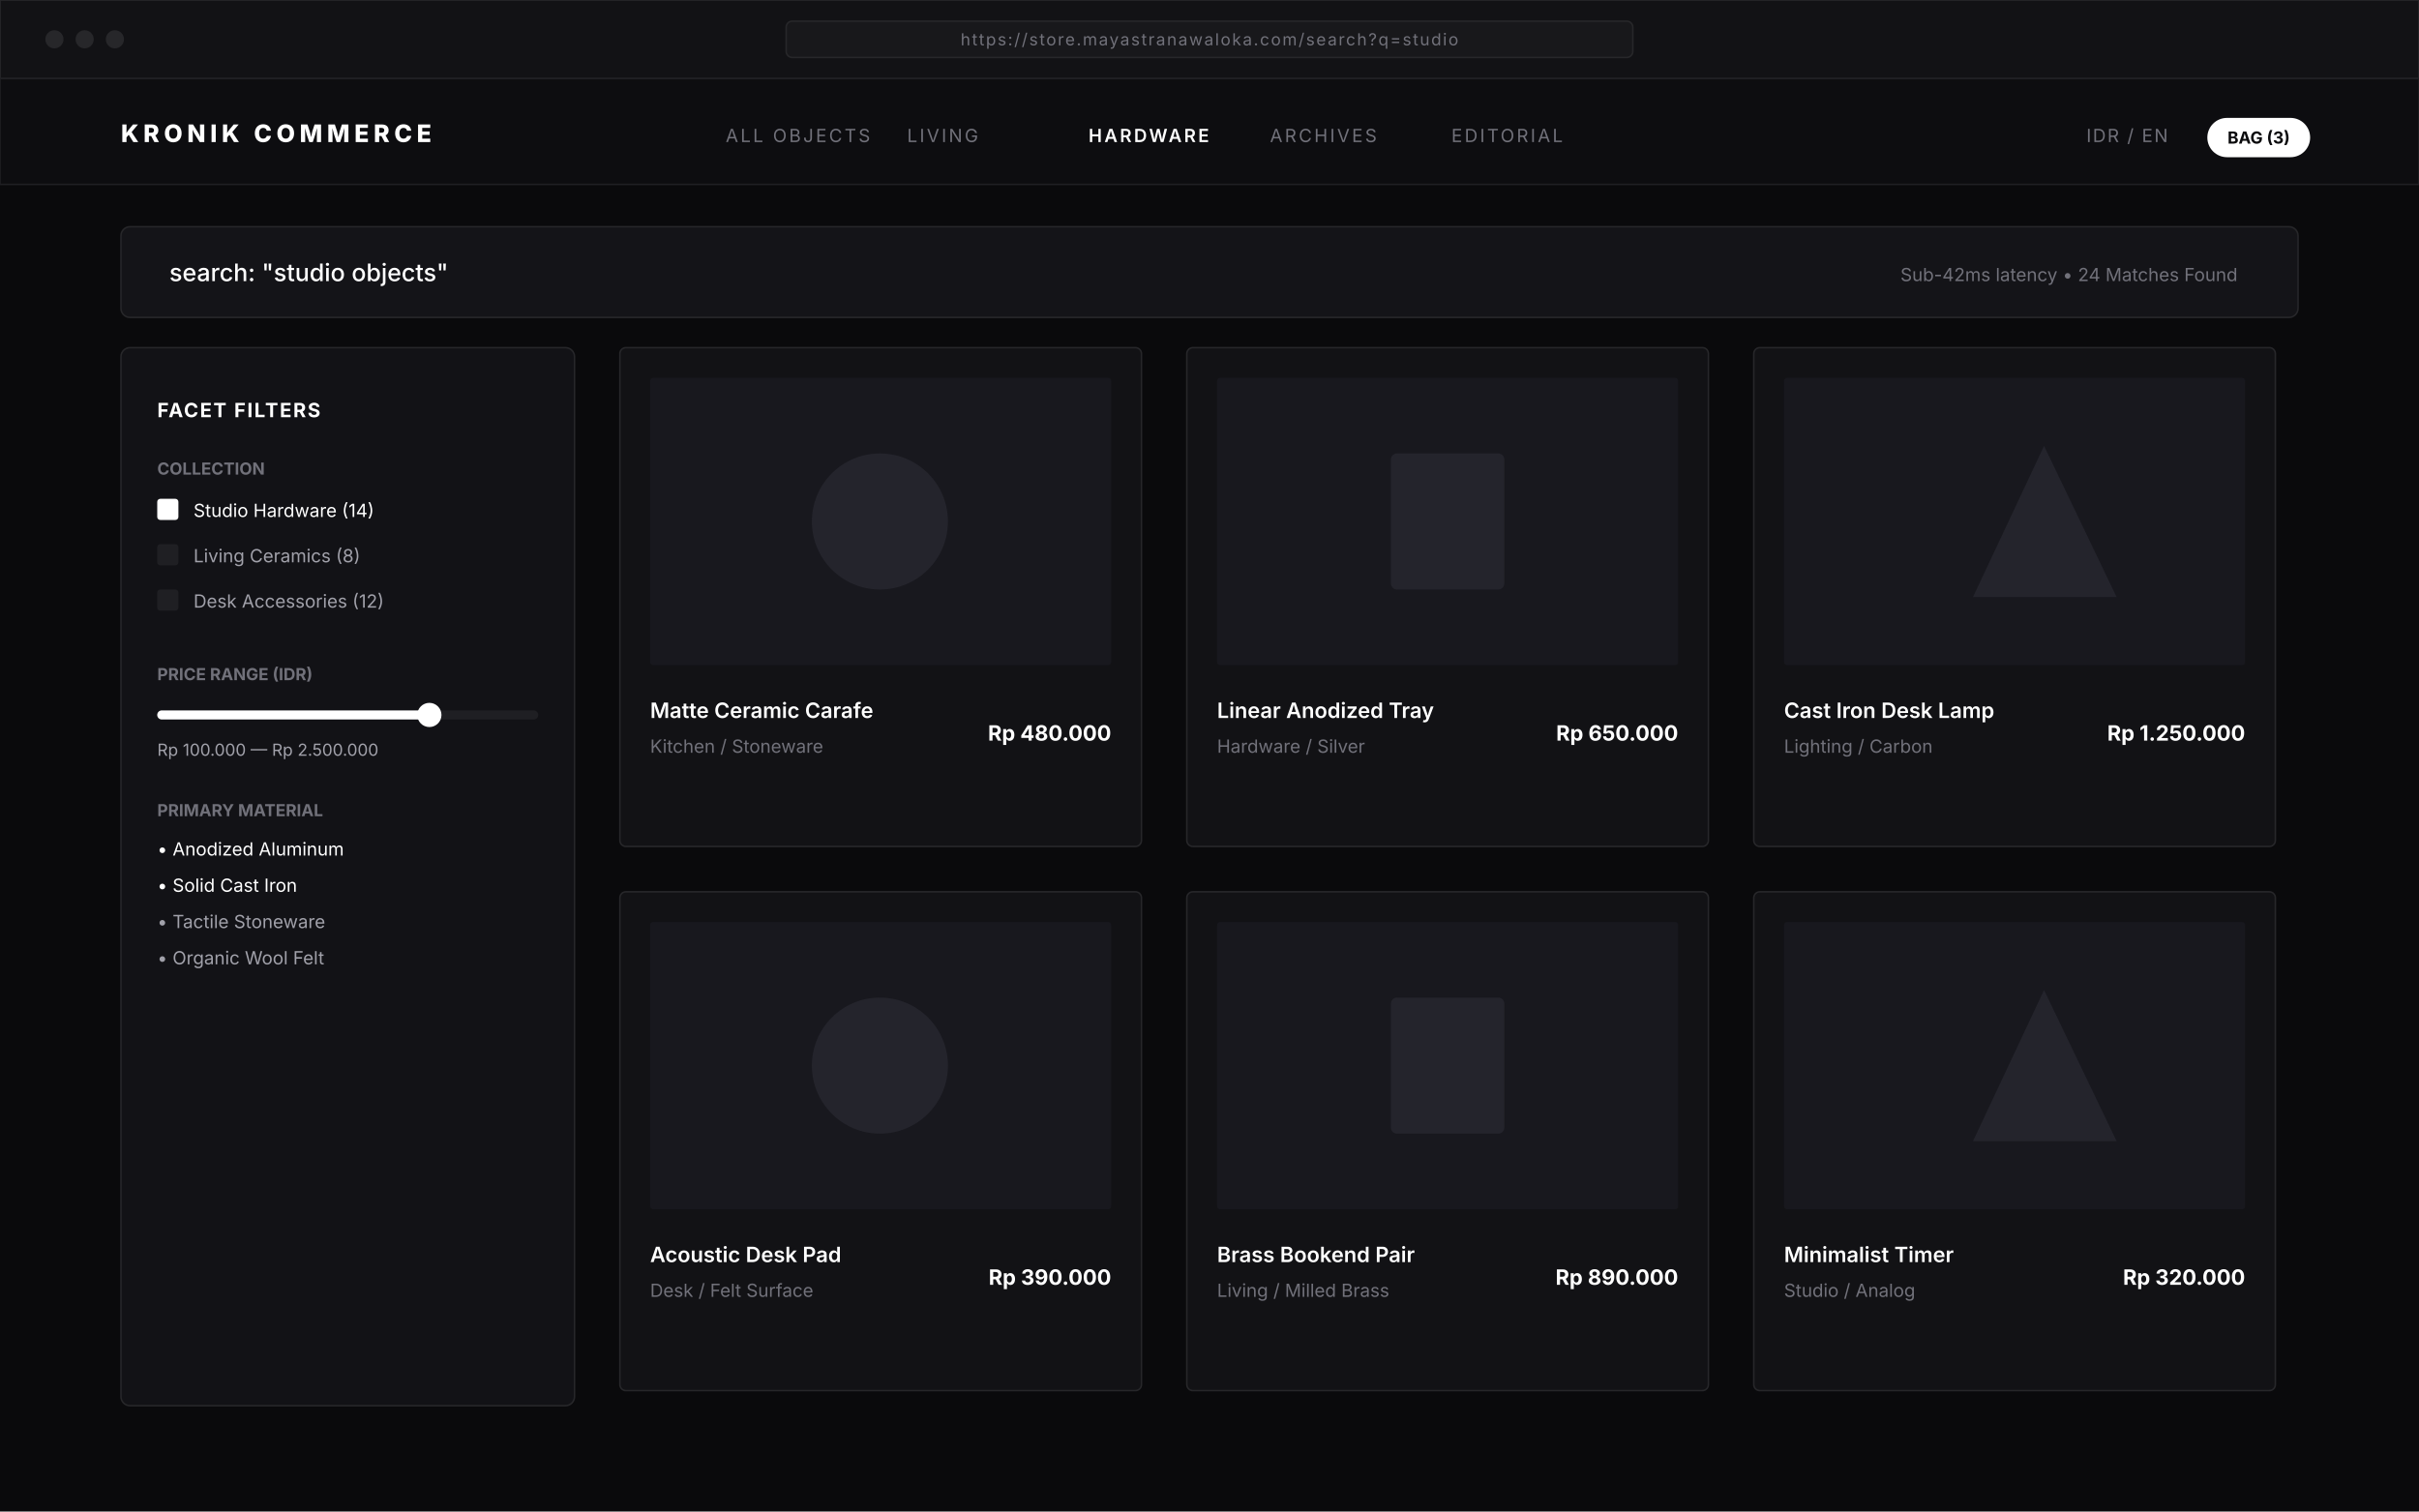
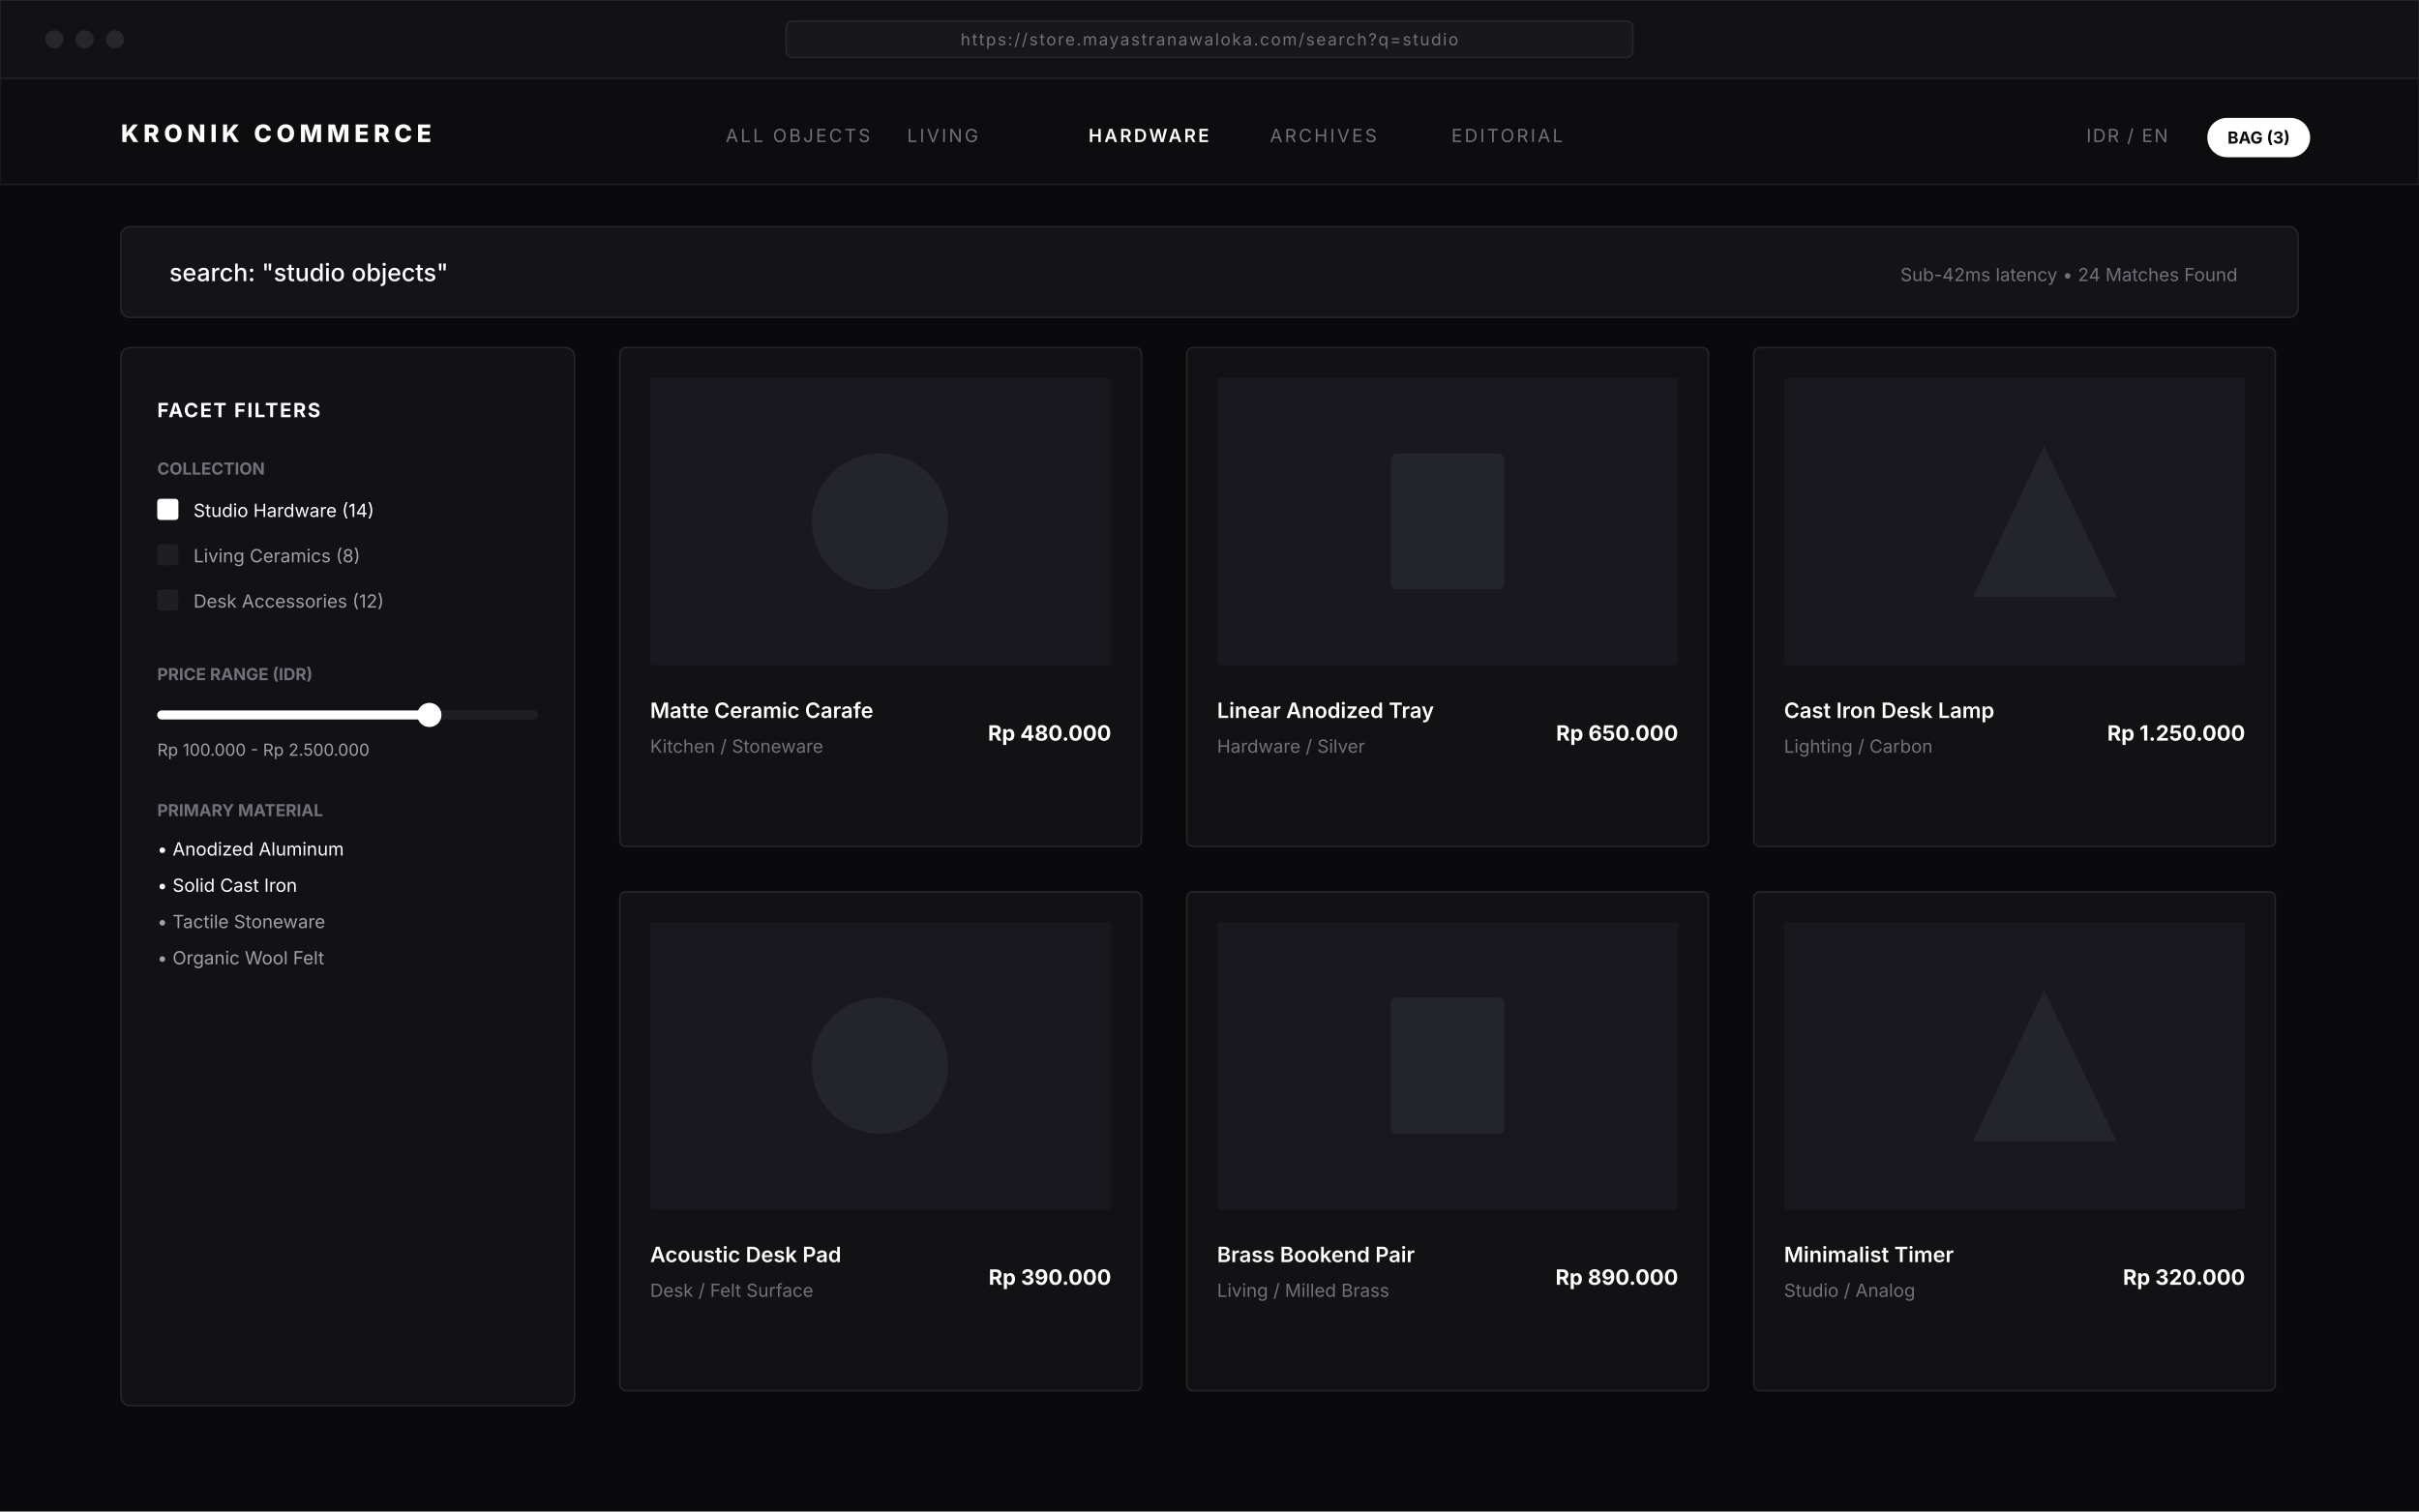
<svg xmlns="http://www.w3.org/2000/svg" viewBox="0 0 1600 1000" width="1600" height="1000" fill="none">
  <rect width="1600" height="1000" fill="#0a0a0c" />
  <rect width="1600" height="52" fill="#121215" stroke="#27272a" stroke-width="1" />
  <circle cx="36" cy="26" r="6" fill="#27272a" />
  <circle cx="56" cy="26" r="6" fill="#27272a" />
  <circle cx="76" cy="26" r="6" fill="#27272a" />
  <rect x="520" y="14" width="560" height="24" rx="4" fill="#18181b" stroke="#27272a" stroke-width="1" />
  <text x="800" y="30" fill="#71717a" font-family="-apple-system, BlinkMacSystemFont, sans-serif" font-size="11" text-anchor="middle" letter-spacing="1">https://store.mayastranawaloka.com/search?q=studio</text>
  <rect y="52" width="1600" height="70" fill="#0d0d10" stroke="#1f1f23" stroke-width="1" />
  <text x="80" y="94" fill="#ffffff" font-family="-apple-system, BlinkMacSystemFont, sans-serif" font-size="16" font-weight="800" letter-spacing="3">KRONIK COMMERCE</text>
  <g transform="translate(480, 94)">
    <text x="0" y="0" fill="#71717a" font-family="-apple-system, BlinkMacSystemFont, sans-serif" font-size="12" letter-spacing="1.5">ALL OBJECTS</text>
    <text x="120" y="0" fill="#71717a" font-family="-apple-system, BlinkMacSystemFont, sans-serif" font-size="12" letter-spacing="1.5">LIVING</text>
    <text x="240" y="0" fill="#ffffff" font-family="-apple-system, BlinkMacSystemFont, sans-serif" font-size="12" font-weight="600" letter-spacing="1.5">HARDWARE</text>
    <text x="360" y="0" fill="#71717a" font-family="-apple-system, BlinkMacSystemFont, sans-serif" font-size="12" letter-spacing="1.5">ARCHIVES</text>
    <text x="480" y="0" fill="#71717a" font-family="-apple-system, BlinkMacSystemFont, sans-serif" font-size="12" letter-spacing="1.5">EDITORIAL</text>
  </g>
  <g transform="translate(1380, 94)">
    <text x="0" y="0" fill="#71717a" font-family="-apple-system, BlinkMacSystemFont, sans-serif" font-size="12" letter-spacing="1">IDR / EN</text>
    <rect x="80" y="-16" width="68" height="26" rx="13" fill="#ffffff" />
    <text x="114" y="1" fill="#0a0a0c" font-family="-apple-system, BlinkMacSystemFont, sans-serif" font-size="11" font-weight="700" text-anchor="middle">BAG (3)</text>
  </g>
  <g transform="translate(80, 150)">
    <rect x="0" y="0" width="1440" height="60" rx="6" fill="#141418" stroke="#27272a" stroke-width="1" />
    <text x="32" y="36" fill="#ffffff" font-family="-apple-system, BlinkMacSystemFont, sans-serif" font-size="16" font-weight="500">search: "studio objects"</text>
    <text x="1400" y="36" fill="#71717a" font-family="-apple-system, BlinkMacSystemFont, sans-serif" font-size="12" text-anchor="end">Sub-42ms latency • 24 Matches Found</text>
    <g transform="translate(0, 80)">
      <rect x="0" y="0" width="300" height="700" rx="6" fill="#121216" stroke="#27272a" stroke-width="1" />
      <g transform="translate(24, 30)">
        <text x="0" y="16" fill="#ffffff" font-family="-apple-system, BlinkMacSystemFont, sans-serif" font-size="13" font-weight="700" letter-spacing="1">FACET FILTERS</text>
        <text x="0" y="54" fill="#71717a" font-family="-apple-system, BlinkMacSystemFont, sans-serif" font-size="11" font-weight="700">COLLECTION</text>
        <rect x="0" y="70" width="14" height="14" rx="2" fill="#ffffff" />
        <text x="24" y="82" fill="#ffffff" font-family="-apple-system, BlinkMacSystemFont, sans-serif" font-size="12">Studio Hardware (14)</text>
        <rect x="0" y="100" width="14" height="14" rx="2" fill="#1f1f23" />
        <text x="24" y="112" fill="#a1a1aa" font-family="-apple-system, BlinkMacSystemFont, sans-serif" font-size="12">Living Ceramics (8)</text>
        <rect x="0" y="130" width="14" height="14" rx="2" fill="#1f1f23" />
        <text x="24" y="142" fill="#a1a1aa" font-family="-apple-system, BlinkMacSystemFont, sans-serif" font-size="12">Desk Accessories (12)</text>
        <text x="0" y="190" fill="#71717a" font-family="-apple-system, BlinkMacSystemFont, sans-serif" font-size="11" font-weight="700">PRICE RANGE (IDR)</text>
        <rect x="0" y="210" width="252" height="6" rx="3" fill="#1f1f23" />
        <rect x="0" y="210" width="180" height="6" rx="3" fill="#ffffff" />
        <circle cx="180" cy="213" r="8" fill="#ffffff" />
-         <text x="0" y="240" fill="#a1a1aa" font-family="-apple-system, BlinkMacSystemFont, sans-serif" font-size="11">Rp 100.000 — Rp 2.500.000</text>
+         <text x="0" y="240" fill="#a1a1aa" font-family="-apple-system, BlinkMacSystemFont, sans-serif" font-size="11">Rp 100.000 - Rp 2.500.000</text>
        <text x="0" y="280" fill="#71717a" font-family="-apple-system, BlinkMacSystemFont, sans-serif" font-size="11" font-weight="700">PRIMARY MATERIAL</text>
        <text x="0" y="306" fill="#ffffff" font-family="-apple-system, BlinkMacSystemFont, sans-serif" font-size="12">• Anodized Aluminum</text>
        <text x="0" y="330" fill="#ffffff" font-family="-apple-system, BlinkMacSystemFont, sans-serif" font-size="12">• Solid Cast Iron</text>
        <text x="0" y="354" fill="#a1a1aa" font-family="-apple-system, BlinkMacSystemFont, sans-serif" font-size="12">• Tactile Stoneware</text>
        <text x="0" y="378" fill="#a1a1aa" font-family="-apple-system, BlinkMacSystemFont, sans-serif" font-size="12">• Organic Wool Felt</text>
      </g>
    </g>
    <g transform="translate(330, 80)">
      <rect x="0" y="0" width="345" height="330" rx="4" fill="#121215" stroke="#27272a" stroke-width="1" />
      <rect x="20" y="20" width="305" height="190" rx="2" fill="#18181e" />
      <circle cx="172" cy="115" r="45" fill="#24242c" />
      <text x="20" y="245" fill="#ffffff" font-family="-apple-system, BlinkMacSystemFont, sans-serif" font-size="14" font-weight="600">Matte Ceramic Carafe</text>
      <text x="20" y="268" fill="#71717a" font-family="-apple-system, BlinkMacSystemFont, sans-serif" font-size="12">Kitchen / Stoneware</text>
      <text x="325" y="260" fill="#ffffff" font-family="-apple-system, BlinkMacSystemFont, sans-serif" font-size="14" font-weight="700" text-anchor="end">Rp 480.000</text>
      <rect x="375" y="0" width="345" height="330" rx="4" fill="#121215" stroke="#27272a" stroke-width="1" />
      <rect x="395" y="20" width="305" height="190" rx="2" fill="#18181e" />
      <rect x="510" y="70" width="75" height="90" rx="4" fill="#24242c" />
      <text x="395" y="245" fill="#ffffff" font-family="-apple-system, BlinkMacSystemFont, sans-serif" font-size="14" font-weight="600">Linear Anodized Tray</text>
      <text x="395" y="268" fill="#71717a" font-family="-apple-system, BlinkMacSystemFont, sans-serif" font-size="12">Hardware / Silver</text>
      <text x="700" y="260" fill="#ffffff" font-family="-apple-system, BlinkMacSystemFont, sans-serif" font-size="14" font-weight="700" text-anchor="end">Rp 650.000</text>
      <rect x="750" y="0" width="345" height="330" rx="4" fill="#121215" stroke="#27272a" stroke-width="1" />
      <rect x="770" y="20" width="305" height="190" rx="2" fill="#18181e" />
      <polygon points="942,65 895,165 990,165" fill="#24242c" />
      <text x="770" y="245" fill="#ffffff" font-family="-apple-system, BlinkMacSystemFont, sans-serif" font-size="14" font-weight="600">Cast Iron Desk Lamp</text>
      <text x="770" y="268" fill="#71717a" font-family="-apple-system, BlinkMacSystemFont, sans-serif" font-size="12">Lighting / Carbon</text>
      <text x="1075" y="260" fill="#ffffff" font-family="-apple-system, BlinkMacSystemFont, sans-serif" font-size="14" font-weight="700" text-anchor="end">Rp 1.250.000</text>
      <g transform="translate(0, 360)">
        <rect x="0" y="0" width="345" height="330" rx="4" fill="#121215" stroke="#27272a" stroke-width="1" />
        <rect x="20" y="20" width="305" height="190" rx="2" fill="#18181e" />
        <circle cx="172" cy="115" r="45" fill="#24242c" />
        <text x="20" y="245" fill="#ffffff" font-family="-apple-system, BlinkMacSystemFont, sans-serif" font-size="14" font-weight="600">Acoustic Desk Pad</text>
        <text x="20" y="268" fill="#71717a" font-family="-apple-system, BlinkMacSystemFont, sans-serif" font-size="12">Desk / Felt Surface</text>
        <text x="325" y="260" fill="#ffffff" font-family="-apple-system, BlinkMacSystemFont, sans-serif" font-size="14" font-weight="700" text-anchor="end">Rp 390.000</text>
        <rect x="375" y="0" width="345" height="330" rx="4" fill="#121215" stroke="#27272a" stroke-width="1" />
        <rect x="395" y="20" width="305" height="190" rx="2" fill="#18181e" />
        <rect x="510" y="70" width="75" height="90" rx="4" fill="#24242c" />
        <text x="395" y="245" fill="#ffffff" font-family="-apple-system, BlinkMacSystemFont, sans-serif" font-size="14" font-weight="600">Brass Bookend Pair</text>
        <text x="395" y="268" fill="#71717a" font-family="-apple-system, BlinkMacSystemFont, sans-serif" font-size="12">Living / Milled Brass</text>
        <text x="700" y="260" fill="#ffffff" font-family="-apple-system, BlinkMacSystemFont, sans-serif" font-size="14" font-weight="700" text-anchor="end">Rp 890.000</text>
        <rect x="750" y="0" width="345" height="330" rx="4" fill="#121215" stroke="#27272a" stroke-width="1" />
        <rect x="770" y="20" width="305" height="190" rx="2" fill="#18181e" />
        <polygon points="942,65 895,165 990,165" fill="#24242c" />
        <text x="770" y="245" fill="#ffffff" font-family="-apple-system, BlinkMacSystemFont, sans-serif" font-size="14" font-weight="600">Minimalist Timer</text>
        <text x="770" y="268" fill="#71717a" font-family="-apple-system, BlinkMacSystemFont, sans-serif" font-size="12">Studio / Analog</text>
        <text x="1075" y="260" fill="#ffffff" font-family="-apple-system, BlinkMacSystemFont, sans-serif" font-size="14" font-weight="700" text-anchor="end">Rp 320.000</text>
      </g>
    </g>
  </g>
</svg>
